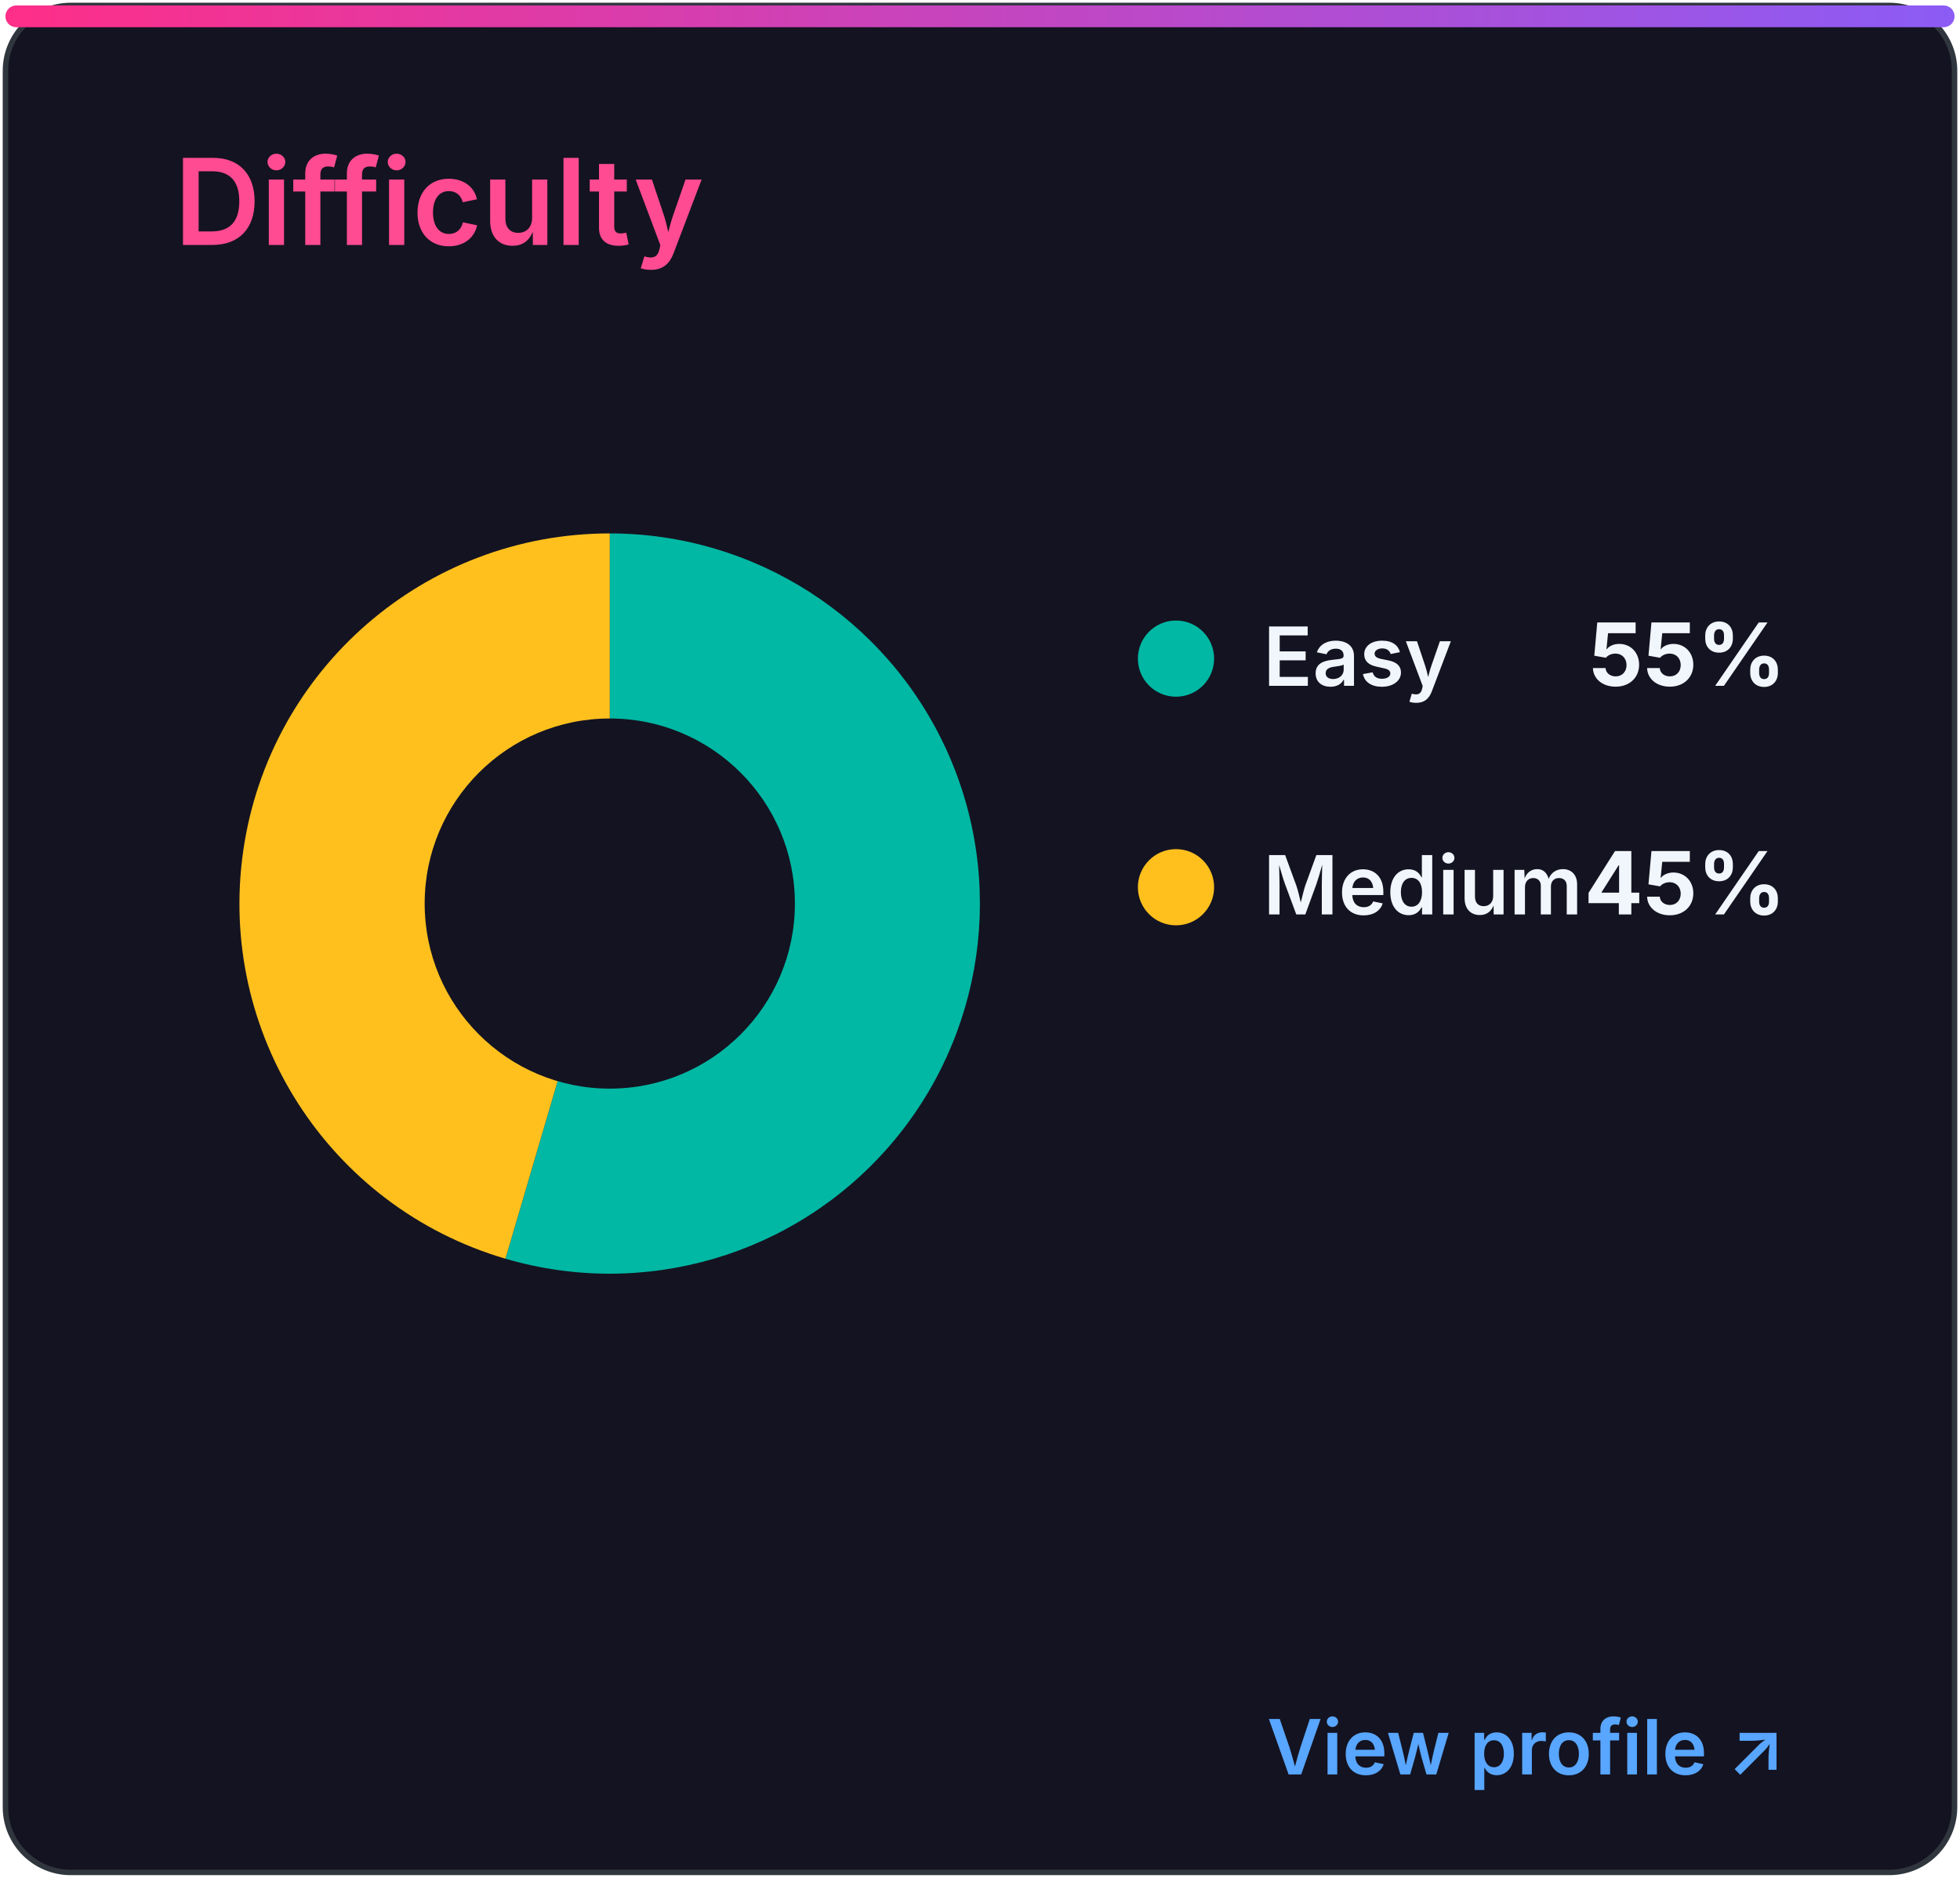
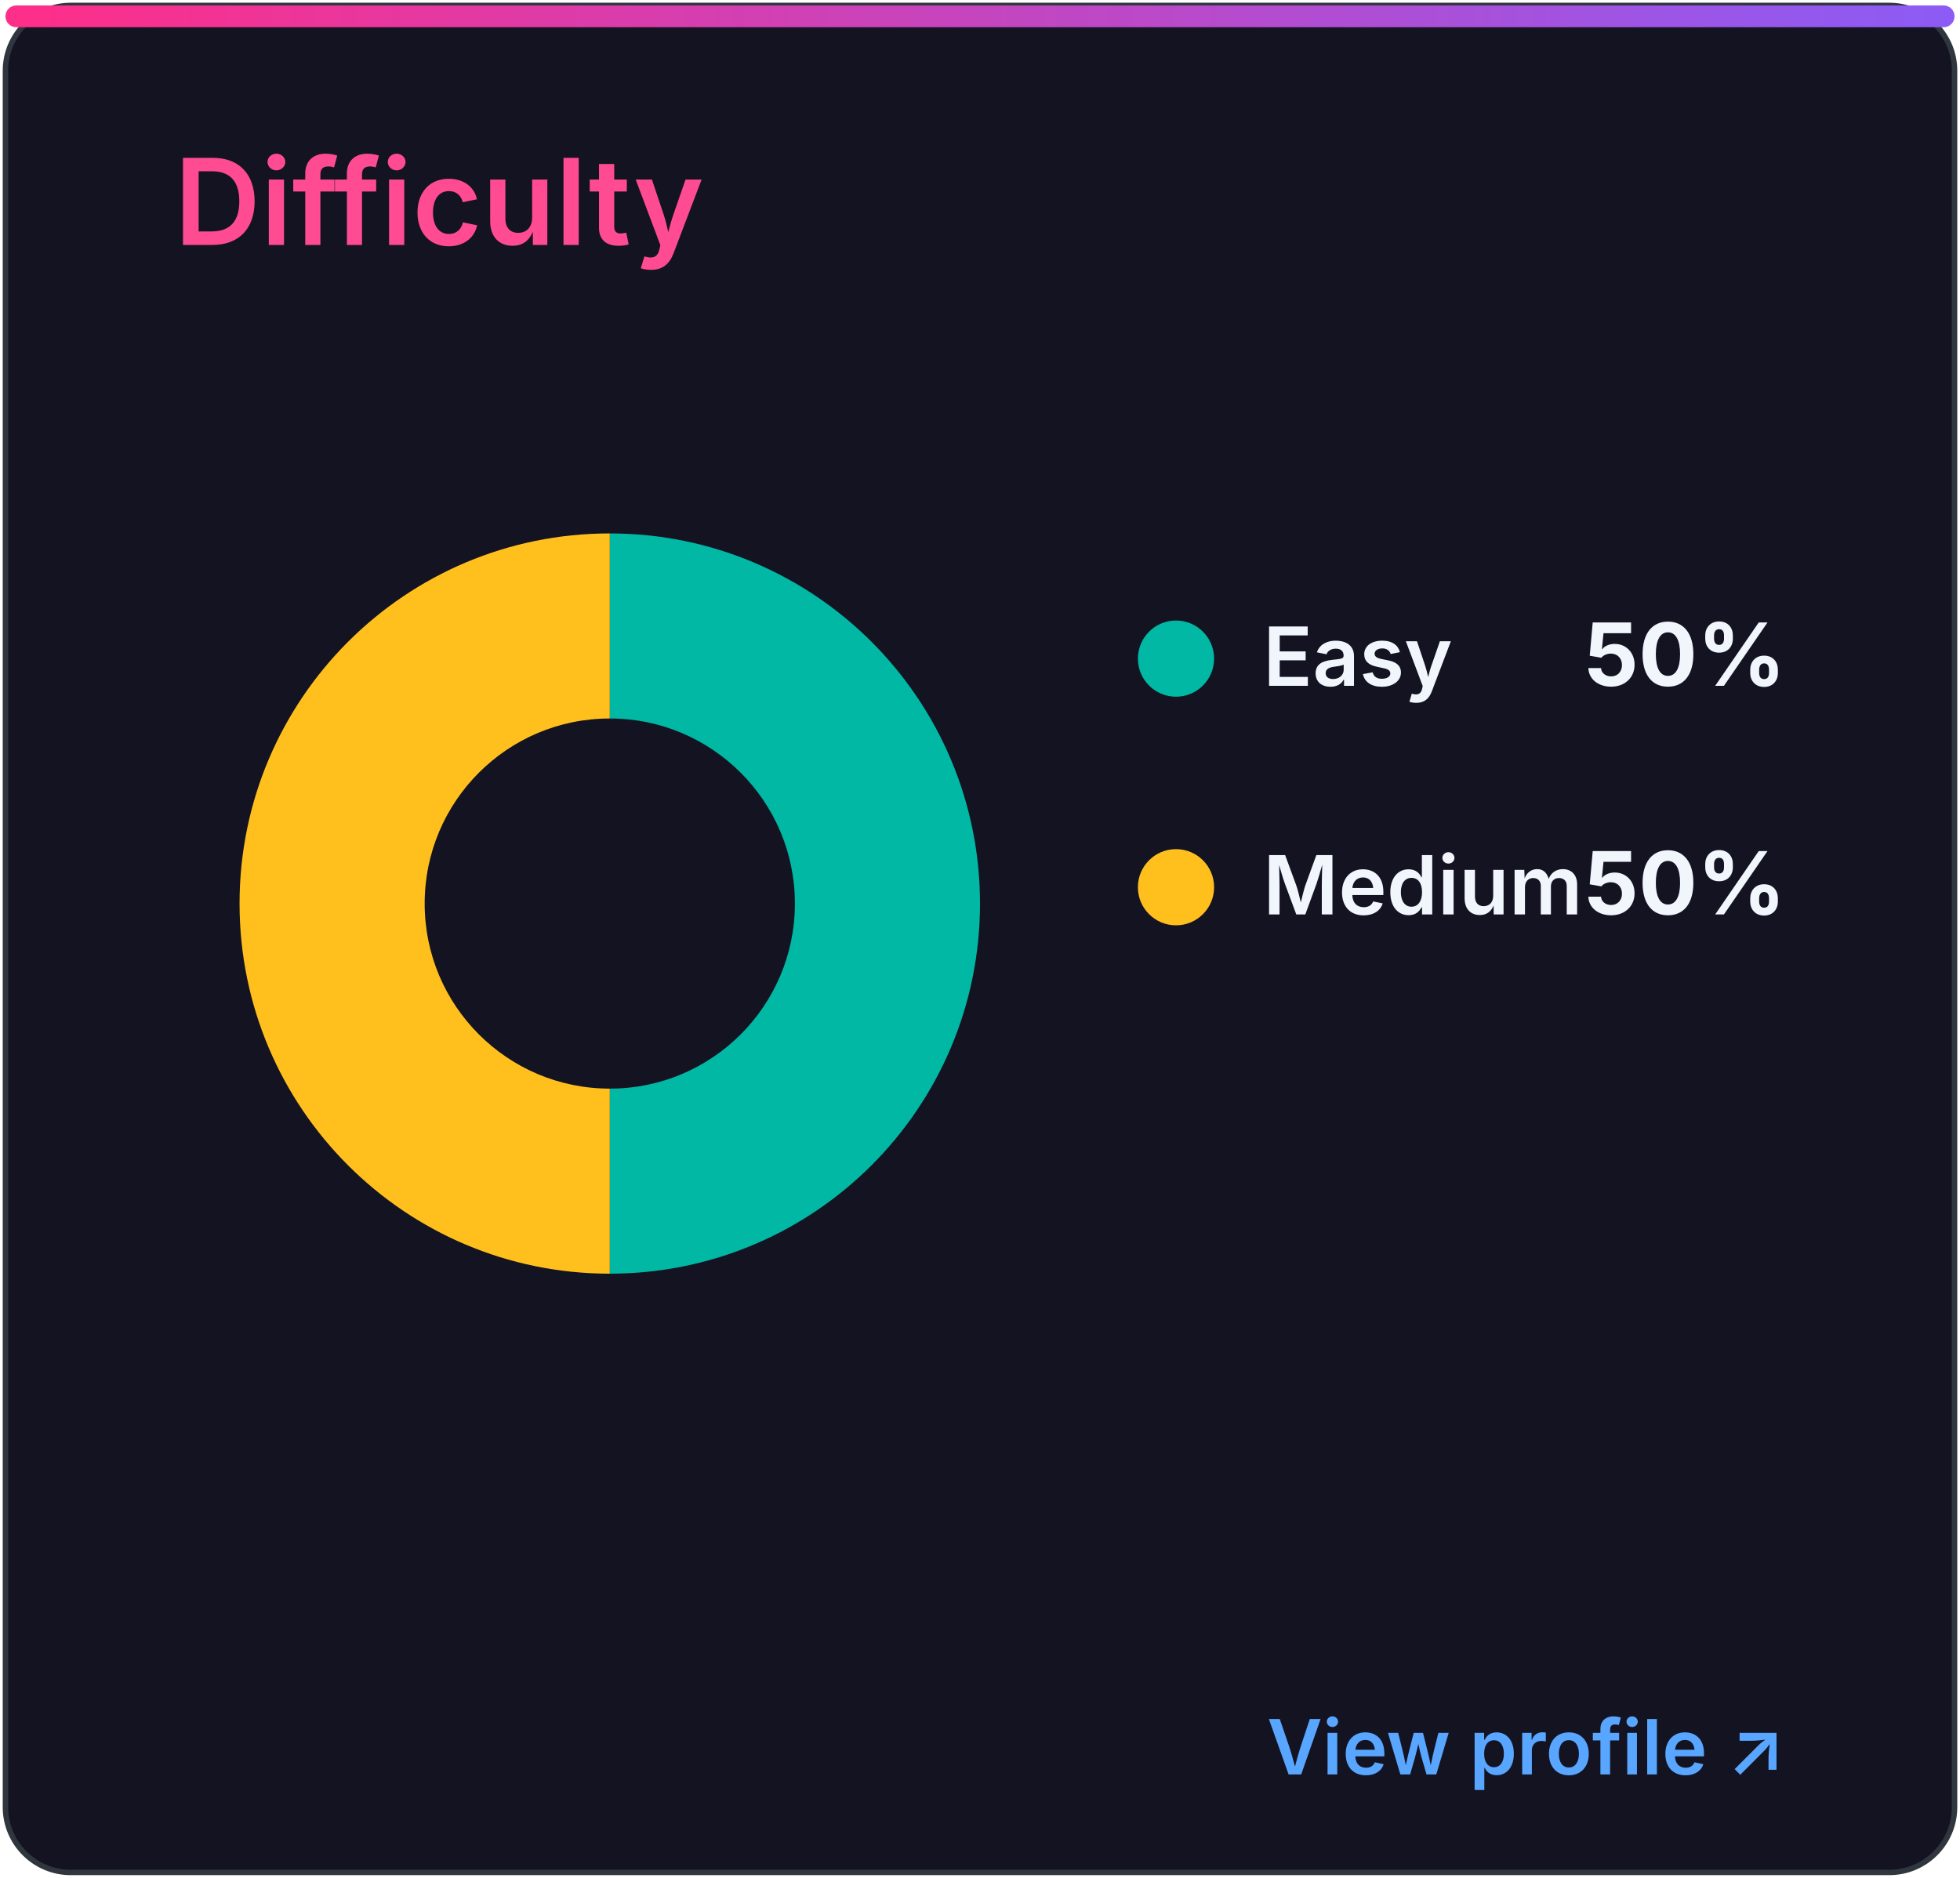
<svg xmlns="http://www.w3.org/2000/svg" width="360" height="345" viewBox="0 0 360 345" role="img" aria-labelledby="title desc">
  <defs>
    <linearGradient id="accent" x1="0" x2="1">
      <stop stop-color="#ff2e88" />
      <stop offset="1" stop-color="#8b5cf6" />
    </linearGradient>
    <clipPath id="bar">
      <rect x="32" y="82" width="296" height="8" rx="4" />
    </clipPath>
    <style>
.heading{font:600 22px -apple-system,BlinkMacSystemFont,'Segoe UI',sans-serif;fill:#ff4b91}
.eyebrow{font:600 10px -apple-system,BlinkMacSystemFont,'Segoe UI',sans-serif;letter-spacing:1.2px;fill:#8b949e}
.total{font:700 52px -apple-system,BlinkMacSystemFont,'Segoe UI',sans-serif;fill:#f0f6fc}
.metric{font:600 15px -apple-system,BlinkMacSystemFont,'Segoe UI',sans-serif;fill:#f0f6fc}
.count{font:700 16px -apple-system,BlinkMacSystemFont,'Segoe UI',sans-serif;fill:#f0f6fc}
.muted{font:500 13px -apple-system,BlinkMacSystemFont,'Segoe UI',sans-serif;fill:#8b949e}
.language{font:700 31px -apple-system,BlinkMacSystemFont,'Segoe UI',sans-serif;fill:#f0f6fc}
.link{font:600 14px -apple-system,BlinkMacSystemFont,'Segoe UI',sans-serif;fill:#58a6ff}
</style>
  </defs>
  <rect x="1" y="1" width="358" height="343" rx="12" fill="#141321" stroke="#30363d" />
  <rect x="1" y="1" width="358" height="4" rx="2" fill="url(#accent)" />
  <text x="32" y="45" class="heading">Difficulty</text>
-   <path d="M 112 166 L 112.00 98.00 A 68 68 0 1 1 92.84 231.25 Z" fill="#00b8a3" />
-   <path d="M 112 166 L 92.84 231.25 A 68 68 0 0 1 112.00 98.00 Z" fill="#ffc01e" />
+   <path d="M 112 166 L 112.00 98.00 A 68 68 0 0 1 112.00 234.00 Z" fill="#00b8a3" />
+   <path d="M 112 166 L 112.00 234.00 A 68 68 0 0 1 112.00 98.00 Z" fill="#ffc01e" />
  <circle cx="112" cy="166" r="34" fill="#141321" />
  <circle cx="216" cy="121" r="7" fill="#00b8a3" />
  <text x="232" y="126" class="metric">Easy</text>
-   <text x="328" y="126" class="count" text-anchor="end">55%</text>
+   <text x="328" y="126" class="count" text-anchor="end">50%</text>
  <circle cx="216" cy="163" r="7" fill="#ffc01e" />
  <text x="232" y="168" class="metric">Medium</text>
-   <text x="328" y="168" class="count" text-anchor="end">45%</text>
+   <text x="328" y="168" class="count" text-anchor="end">50%</text>
  <text x="328" y="326" class="link" text-anchor="end">View profile ↗</text>
</svg>
